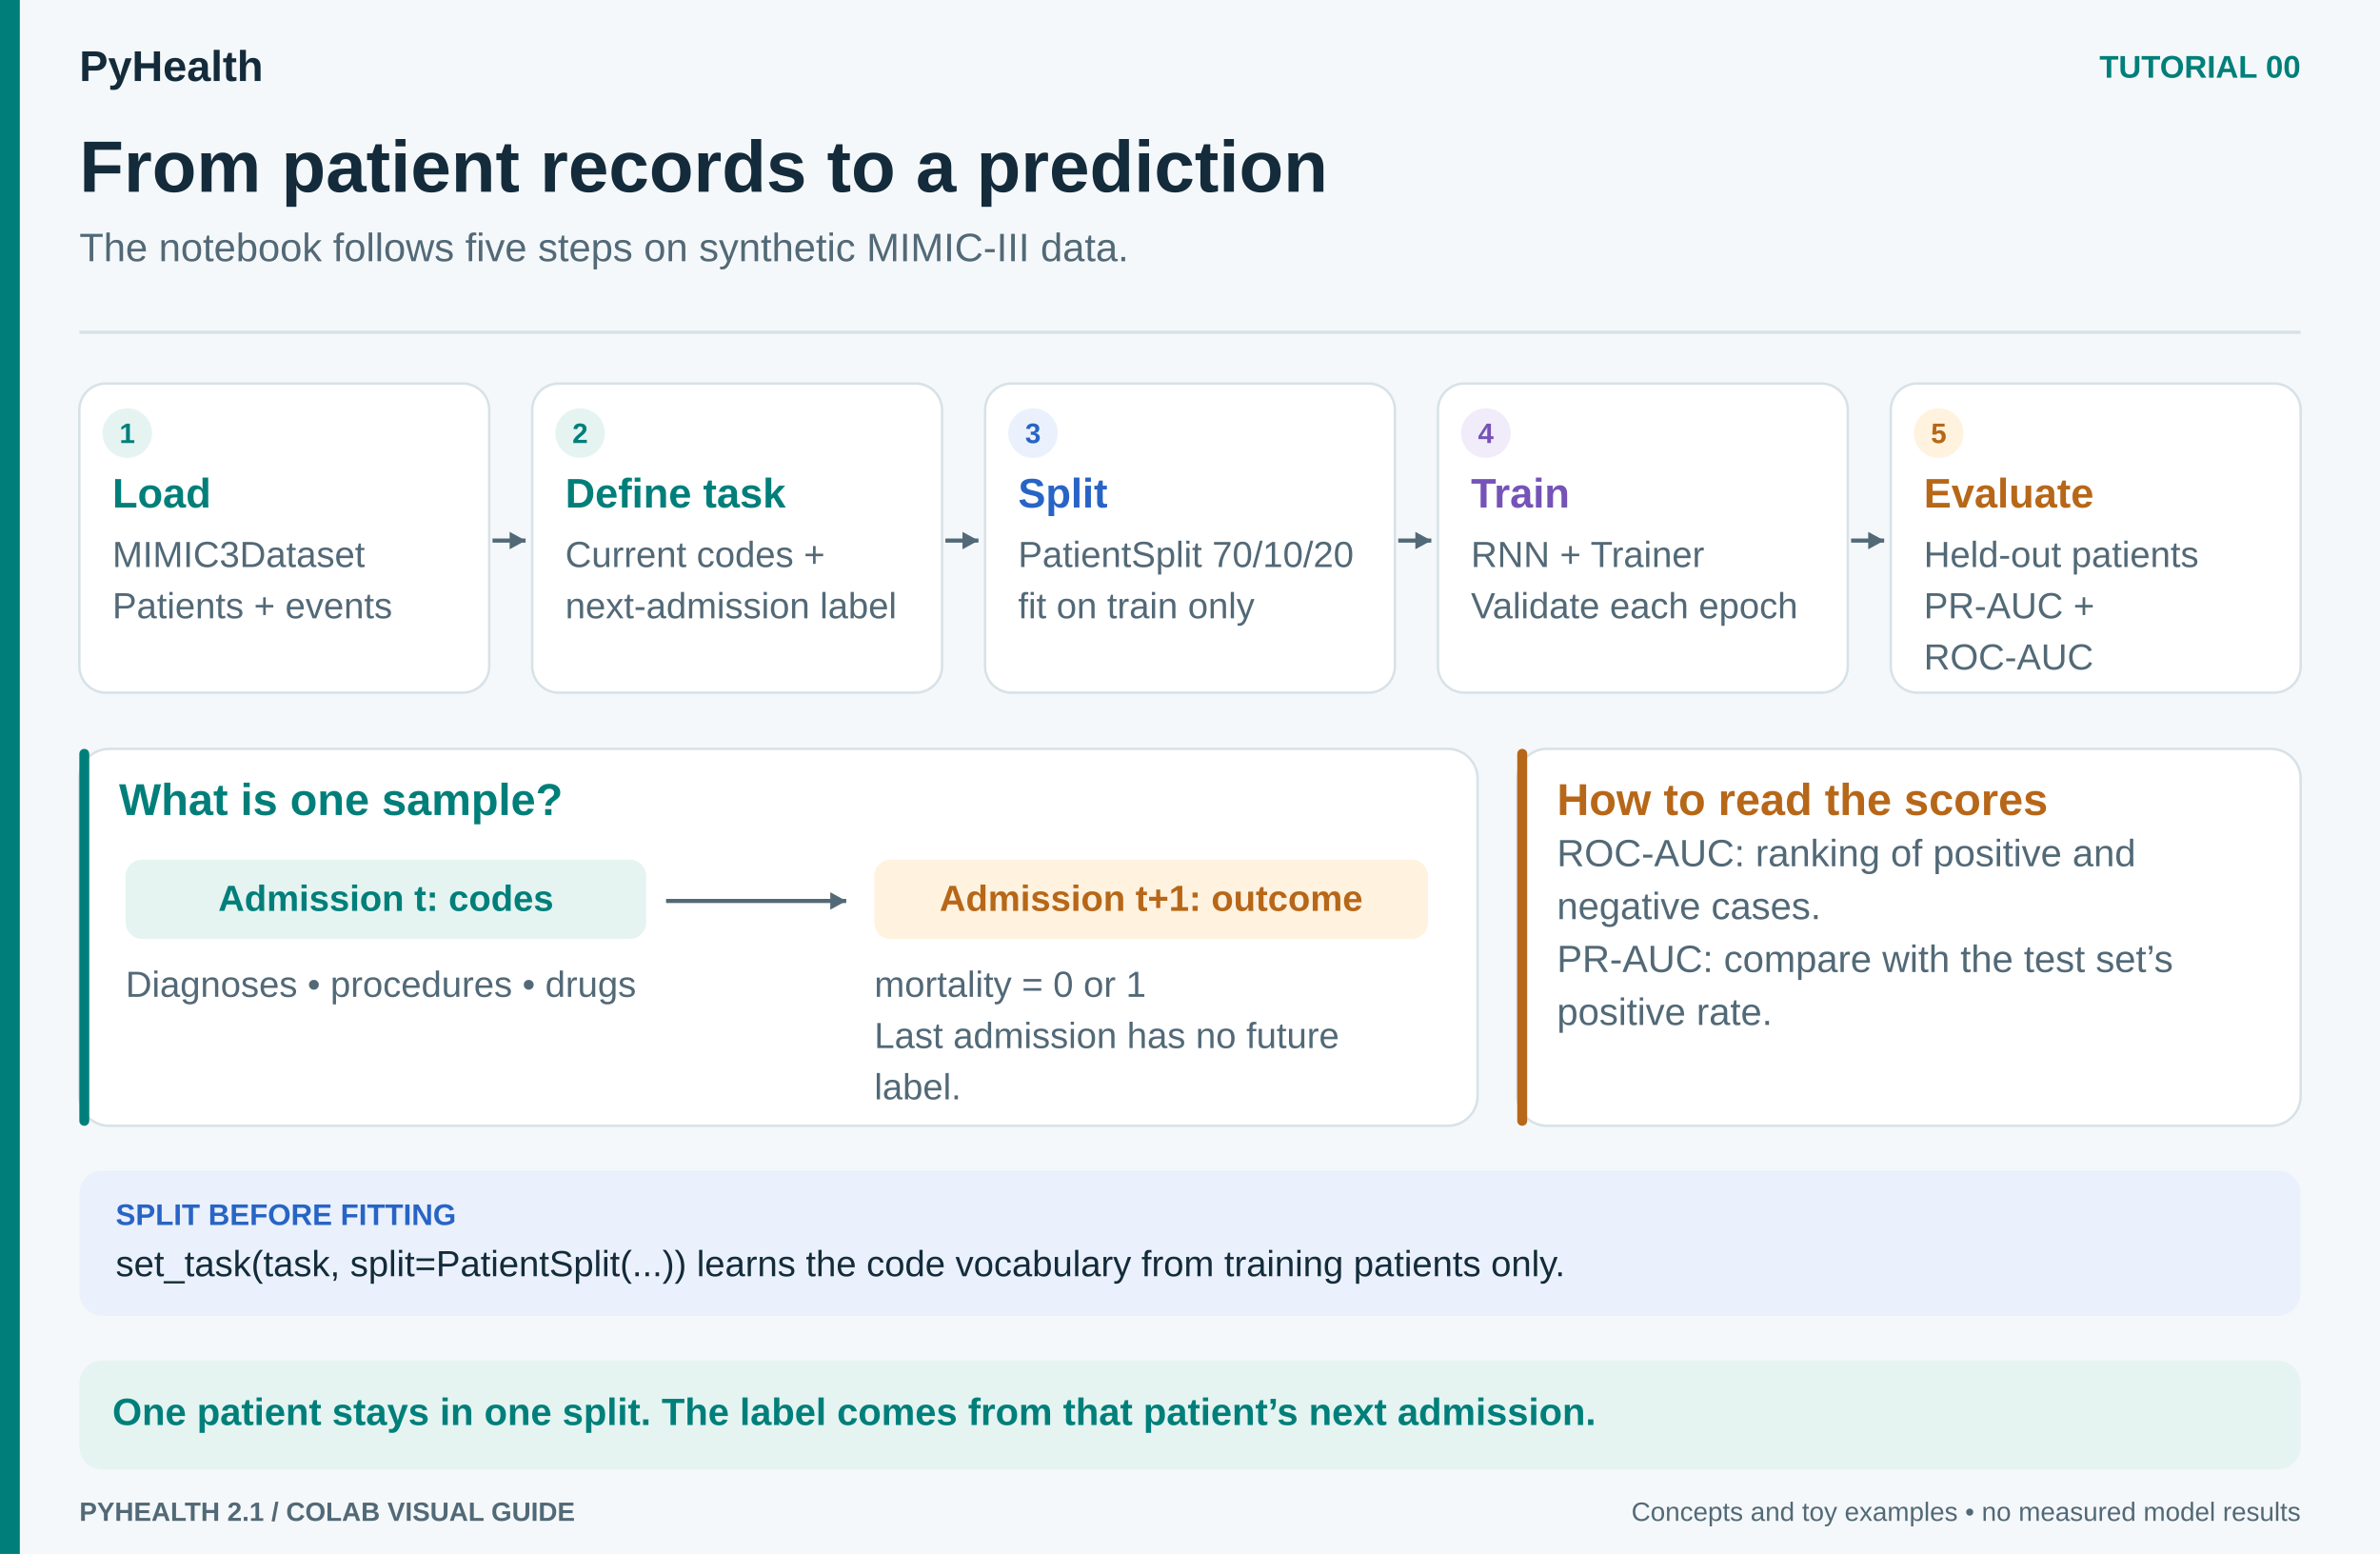
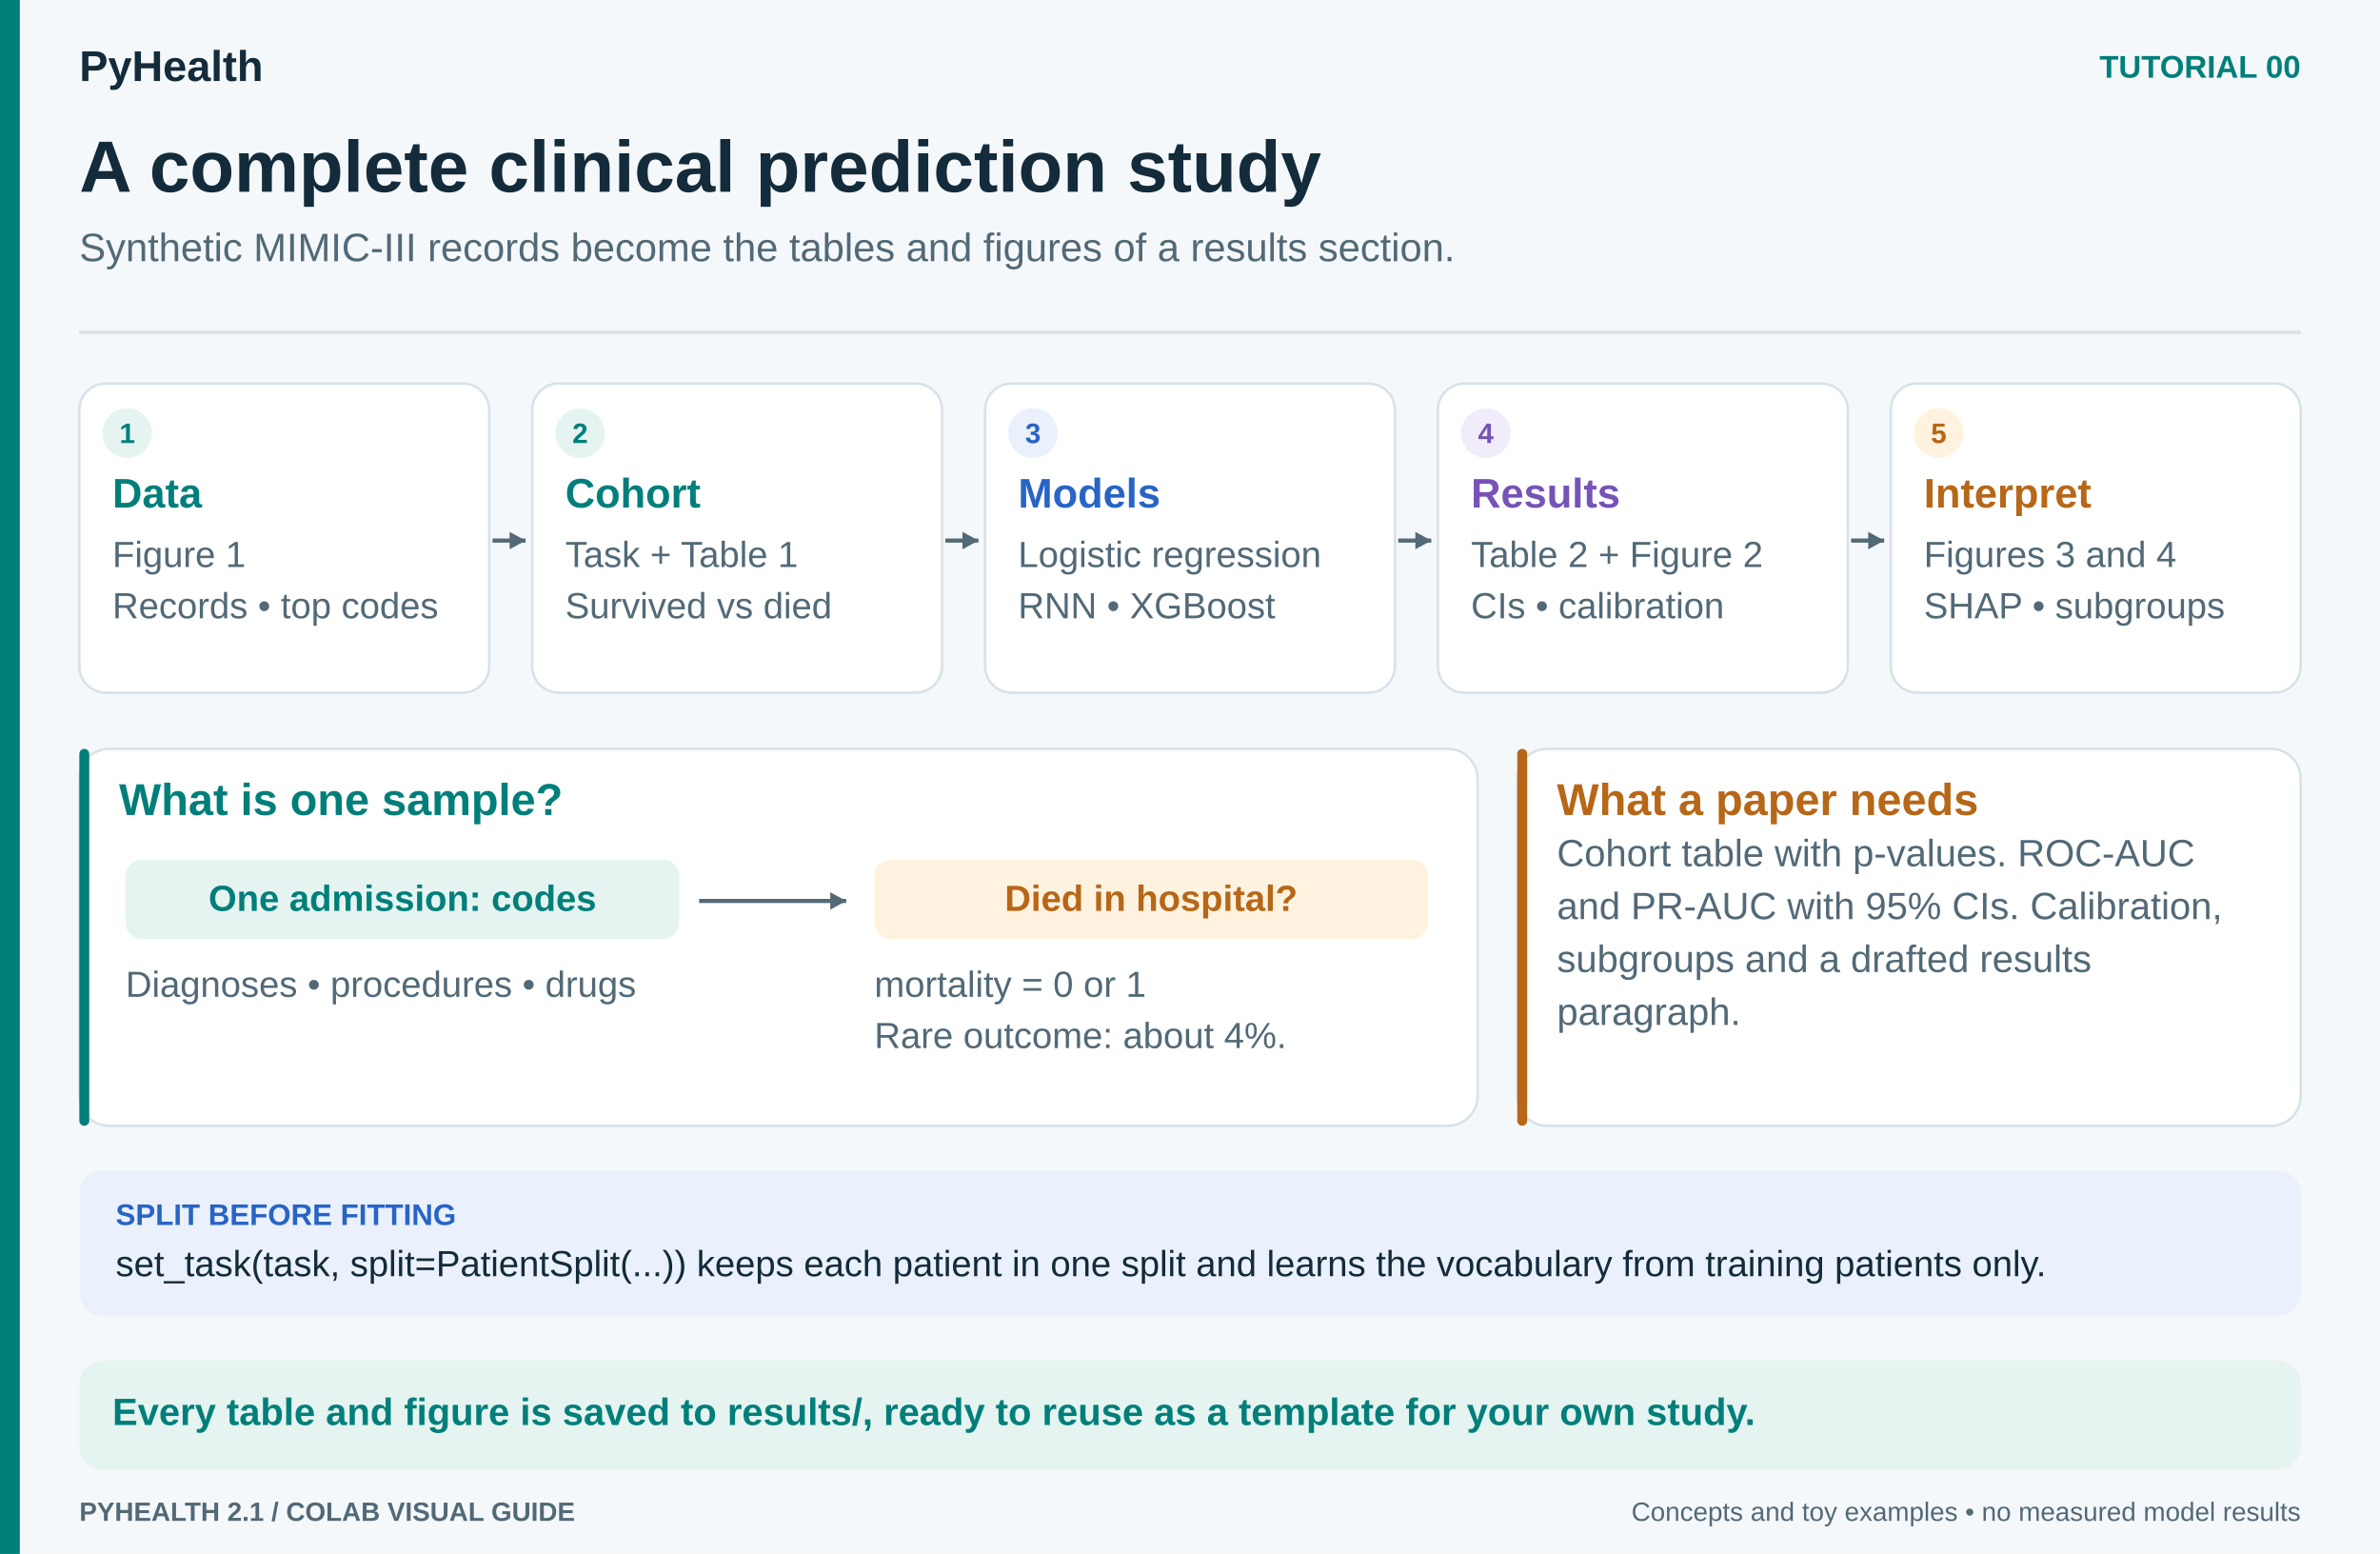
<svg xmlns="http://www.w3.org/2000/svg" width="1440" height="940" viewBox="0 0 1440 940" role="img" aria-labelledby="title desc">
  <rect x="0" y="0" width="1440" height="940" rx="0" fill="#F5F8FA" />
  <rect x="0" y="0" width="12" height="940" rx="0" fill="#007F7A" />
  <text x="48" y="49" font-family="Arial, Helvetica, sans-serif" font-size="26" font-weight="700" text-anchor="start" fill="#132B3A">PyHealth</text>
  <text x="1392" y="47" font-family="Arial, Helvetica, sans-serif" font-size="19" font-weight="700" text-anchor="end" fill="#007F7A">TUTORIAL 00</text>
-   <text x="48" y="116" font-family="Arial, Helvetica, sans-serif" font-size="44" font-weight="700" text-anchor="start" fill="#132B3A">From patient records to a prediction</text>
-   <text x="48" y="158" font-family="Arial, Helvetica, sans-serif" font-size="24" font-weight="400" text-anchor="start" fill="#526977">The notebook follows five steps on synthetic MIMIC-III data.</text>
+   <text x="48" y="116" font-family="Arial, Helvetica, sans-serif" font-size="44" font-weight="700" text-anchor="start" fill="#132B3A">A complete clinical prediction study</text>
+   <text x="48" y="158" font-family="Arial, Helvetica, sans-serif" font-size="24" font-weight="400" text-anchor="start" fill="#526977">Synthetic MIMIC-III records become the tables and figures of a results section.</text>
  <line x1="48" y1="201" x2="1392" y2="201" stroke="#D7E2E8" stroke-width="2" />
  <rect x="48" y="823" width="1344" height="66" rx="14" fill="#E5F4F1" />
-   <text x="68" y="862" font-family="Arial, Helvetica, sans-serif" font-size="23" font-weight="700" text-anchor="start" fill="#007F7A">One patient stays in one split. The label comes from that patient’s next admission.</text>
+   <text x="68" y="862" font-family="Arial, Helvetica, sans-serif" font-size="23" font-weight="700" text-anchor="start" fill="#007F7A">Every table and figure is saved to results/, ready to reuse as a template for your own study.</text>
  <text x="48" y="920" font-family="Arial, Helvetica, sans-serif" font-size="16" font-weight="700" text-anchor="start" fill="#526977">PYHEALTH 2.1  /  COLAB VISUAL GUIDE</text>
  <text x="1392" y="920" font-family="Arial, Helvetica, sans-serif" font-size="16" font-weight="400" text-anchor="end" fill="#526977">Concepts and toy examples • no measured model results</text>
  <rect x="48" y="232" width="248" height="187" rx="16" fill="white" stroke="#D7E2E8" stroke-width="1.5" />
  <circle cx="77" cy="262" r="15" fill="#E5F4F1" />
  <text x="77" y="268" font-family="Arial, Helvetica, sans-serif" font-size="17" font-weight="700" text-anchor="middle" fill="#007F7A">1</text>
-   <text x="68" y="307" font-family="Arial, Helvetica, sans-serif" font-size="25" font-weight="700" text-anchor="start" fill="#007F7A">Load</text>
-   <text x="68" y="343" font-family="Arial, Helvetica, sans-serif" font-size="22" font-weight="400" text-anchor="start" fill="#526977">MIMIC3Dataset</text>
-   <text x="68" y="374" font-family="Arial, Helvetica, sans-serif" font-size="22" font-weight="400" text-anchor="start" fill="#526977">Patients + events</text>
+   <text x="68" y="307" font-family="Arial, Helvetica, sans-serif" font-size="25" font-weight="700" text-anchor="start" fill="#007F7A">Data</text>
+   <text x="68" y="343" font-family="Arial, Helvetica, sans-serif" font-size="22" font-weight="400" text-anchor="start" fill="#526977">Figure 1</text>
+   <text x="68" y="374" font-family="Arial, Helvetica, sans-serif" font-size="22" font-weight="400" text-anchor="start" fill="#526977">Records • top codes</text>
  <line x1="298" y1="327" x2="318" y2="327" stroke="#526977" stroke-width="2.5" />
  <polygon points="318,327 308.347,332.274 308.347,321.726" fill="#526977" />
  <rect x="322" y="232" width="248" height="187" rx="16" fill="white" stroke="#D7E2E8" stroke-width="1.5" />
  <circle cx="351" cy="262" r="15" fill="#E5F4F1" />
  <text x="351" y="268" font-family="Arial, Helvetica, sans-serif" font-size="17" font-weight="700" text-anchor="middle" fill="#007F7A">2</text>
-   <text x="342" y="307" font-family="Arial, Helvetica, sans-serif" font-size="25" font-weight="700" text-anchor="start" fill="#007F7A">Define task</text>
-   <text x="342" y="343" font-family="Arial, Helvetica, sans-serif" font-size="22" font-weight="400" text-anchor="start" fill="#526977">Current codes +</text>
-   <text x="342" y="374" font-family="Arial, Helvetica, sans-serif" font-size="22" font-weight="400" text-anchor="start" fill="#526977">next-admission label</text>
+   <text x="342" y="307" font-family="Arial, Helvetica, sans-serif" font-size="25" font-weight="700" text-anchor="start" fill="#007F7A">Cohort</text>
+   <text x="342" y="343" font-family="Arial, Helvetica, sans-serif" font-size="22" font-weight="400" text-anchor="start" fill="#526977">Task + Table 1</text>
+   <text x="342" y="374" font-family="Arial, Helvetica, sans-serif" font-size="22" font-weight="400" text-anchor="start" fill="#526977">Survived vs died</text>
  <line x1="572" y1="327" x2="592" y2="327" stroke="#526977" stroke-width="2.5" />
  <polygon points="592,327 582.347,332.274 582.347,321.726" fill="#526977" />
  <rect x="596" y="232" width="248" height="187" rx="16" fill="white" stroke="#D7E2E8" stroke-width="1.5" />
  <circle cx="625" cy="262" r="15" fill="#EAF1FC" />
  <text x="625" y="268" font-family="Arial, Helvetica, sans-serif" font-size="17" font-weight="700" text-anchor="middle" fill="#2864C5">3</text>
-   <text x="616" y="307" font-family="Arial, Helvetica, sans-serif" font-size="25" font-weight="700" text-anchor="start" fill="#2864C5">Split</text>
-   <text x="616" y="343" font-family="Arial, Helvetica, sans-serif" font-size="22" font-weight="400" text-anchor="start" fill="#526977">PatientSplit 70/10/20</text>
-   <text x="616" y="374" font-family="Arial, Helvetica, sans-serif" font-size="22" font-weight="400" text-anchor="start" fill="#526977">fit on train only</text>
+   <text x="616" y="307" font-family="Arial, Helvetica, sans-serif" font-size="25" font-weight="700" text-anchor="start" fill="#2864C5">Models</text>
+   <text x="616" y="343" font-family="Arial, Helvetica, sans-serif" font-size="22" font-weight="400" text-anchor="start" fill="#526977">Logistic regression</text>
+   <text x="616" y="374" font-family="Arial, Helvetica, sans-serif" font-size="22" font-weight="400" text-anchor="start" fill="#526977">RNN • XGBoost</text>
  <line x1="846" y1="327" x2="866" y2="327" stroke="#526977" stroke-width="2.5" />
  <polygon points="866,327 856.347,332.274 856.347,321.726" fill="#526977" />
  <rect x="870" y="232" width="248" height="187" rx="16" fill="white" stroke="#D7E2E8" stroke-width="1.5" />
  <circle cx="899" cy="262" r="15" fill="#F1ECFA" />
  <text x="899" y="268" font-family="Arial, Helvetica, sans-serif" font-size="17" font-weight="700" text-anchor="middle" fill="#7553B7">4</text>
-   <text x="890" y="307" font-family="Arial, Helvetica, sans-serif" font-size="25" font-weight="700" text-anchor="start" fill="#7553B7">Train</text>
-   <text x="890" y="343" font-family="Arial, Helvetica, sans-serif" font-size="22" font-weight="400" text-anchor="start" fill="#526977">RNN + Trainer</text>
-   <text x="890" y="374" font-family="Arial, Helvetica, sans-serif" font-size="22" font-weight="400" text-anchor="start" fill="#526977">Validate each epoch</text>
+   <text x="890" y="307" font-family="Arial, Helvetica, sans-serif" font-size="25" font-weight="700" text-anchor="start" fill="#7553B7">Results</text>
+   <text x="890" y="343" font-family="Arial, Helvetica, sans-serif" font-size="22" font-weight="400" text-anchor="start" fill="#526977">Table 2 + Figure 2</text>
+   <text x="890" y="374" font-family="Arial, Helvetica, sans-serif" font-size="22" font-weight="400" text-anchor="start" fill="#526977">CIs • calibration</text>
  <line x1="1120" y1="327" x2="1140" y2="327" stroke="#526977" stroke-width="2.5" />
  <polygon points="1140,327 1130.347,332.274 1130.347,321.726" fill="#526977" />
  <rect x="1144" y="232" width="248" height="187" rx="16" fill="white" stroke="#D7E2E8" stroke-width="1.5" />
  <circle cx="1173" cy="262" r="15" fill="#FFF2DF" />
  <text x="1173" y="268" font-family="Arial, Helvetica, sans-serif" font-size="17" font-weight="700" text-anchor="middle" fill="#B76718">5</text>
-   <text x="1164" y="307" font-family="Arial, Helvetica, sans-serif" font-size="25" font-weight="700" text-anchor="start" fill="#B76718">Evaluate</text>
-   <text x="1164" y="343" font-family="Arial, Helvetica, sans-serif" font-size="22" font-weight="400" text-anchor="start" fill="#526977">Held-out patients</text>
-   <text x="1164" y="374" font-family="Arial, Helvetica, sans-serif" font-size="22" font-weight="400" text-anchor="start" fill="#526977">PR-AUC +</text>
-   <text x="1164" y="405" font-family="Arial, Helvetica, sans-serif" font-size="22" font-weight="400" text-anchor="start" fill="#526977">ROC-AUC</text>
+   <text x="1164" y="307" font-family="Arial, Helvetica, sans-serif" font-size="25" font-weight="700" text-anchor="start" fill="#B76718">Interpret</text>
+   <text x="1164" y="343" font-family="Arial, Helvetica, sans-serif" font-size="22" font-weight="400" text-anchor="start" fill="#526977">Figures 3 and 4</text>
+   <text x="1164" y="374" font-family="Arial, Helvetica, sans-serif" font-size="22" font-weight="400" text-anchor="start" fill="#526977">SHAP • subgroups</text>
  <rect x="48" y="453" width="846" height="228" rx="18" fill="white" stroke="#D7E2E8" stroke-width="1.5" />
  <rect x="48" y="453" width="6" height="228" rx="3" fill="#007F7A" />
  <text x="72" y="493" font-family="Arial, Helvetica, sans-serif" font-size="27" font-weight="700" text-anchor="start" fill="#007F7A">What is one sample?</text>
-   <rect x="76" y="520" width="315" height="48" rx="10" fill="#E5F4F1" />
-   <text x="233.5" y="551" font-family="Arial, Helvetica, sans-serif" font-size="22" font-weight="700" text-anchor="middle" fill="#007F7A">Admission t: codes</text>
+   <rect x="76" y="520" width="335" height="48" rx="10" fill="#E5F4F1" />
+   <text x="243.5" y="551" font-family="Arial, Helvetica, sans-serif" font-size="22" font-weight="700" text-anchor="middle" fill="#007F7A">One admission: codes</text>
  <rect x="529" y="520" width="335" height="48" rx="10" fill="#FFF2DF" />
-   <text x="696.5" y="551" font-family="Arial, Helvetica, sans-serif" font-size="22" font-weight="700" text-anchor="middle" fill="#B76718">Admission t+1: outcome</text>
-   <line x1="403" y1="545" x2="512" y2="545" stroke="#526977" stroke-width="2.5" />
+   <text x="696.5" y="551" font-family="Arial, Helvetica, sans-serif" font-size="22" font-weight="700" text-anchor="middle" fill="#B76718">Died in hospital?</text>
+   <line x1="423" y1="545" x2="512" y2="545" stroke="#526977" stroke-width="2.5" />
  <polygon points="512,545 502.347,550.274 502.347,539.726" fill="#526977" />
  <text x="76" y="603" font-family="Arial, Helvetica, sans-serif" font-size="22" font-weight="400" text-anchor="start" fill="#526977">Diagnoses • procedures • drugs</text>
  <text x="529" y="603" font-family="Arial, Helvetica, sans-serif" font-size="22" font-weight="400" text-anchor="start" fill="#526977">mortality = 0 or 1</text>
-   <text x="529" y="634" font-family="Arial, Helvetica, sans-serif" font-size="22" font-weight="400" text-anchor="start" fill="#526977">Last admission has no future</text>
-   <text x="529" y="665" font-family="Arial, Helvetica, sans-serif" font-size="22" font-weight="400" text-anchor="start" fill="#526977">label.</text>
+   <text x="529" y="634" font-family="Arial, Helvetica, sans-serif" font-size="22" font-weight="400" text-anchor="start" fill="#526977">Rare outcome: about 4%.</text>
  <rect x="918" y="453" width="474" height="228" rx="18" fill="white" stroke="#D7E2E8" stroke-width="1.5" />
  <rect x="918" y="453" width="6" height="228" rx="3" fill="#B76718" />
-   <text x="942" y="493" font-family="Arial, Helvetica, sans-serif" font-size="27" font-weight="700" text-anchor="start" fill="#B76718">How to read the scores</text>
-   <text x="942" y="524" font-family="Arial, Helvetica, sans-serif" font-size="23" font-weight="400" text-anchor="start" fill="#526977">ROC-AUC: ranking of positive and</text>
-   <text x="942" y="556" font-family="Arial, Helvetica, sans-serif" font-size="23" font-weight="400" text-anchor="start" fill="#526977">negative cases.</text>
-   <text x="942" y="588" font-family="Arial, Helvetica, sans-serif" font-size="23" font-weight="400" text-anchor="start" fill="#526977">PR-AUC: compare with the test set’s</text>
-   <text x="942" y="620" font-family="Arial, Helvetica, sans-serif" font-size="23" font-weight="400" text-anchor="start" fill="#526977">positive rate.</text>
+   <text x="942" y="493" font-family="Arial, Helvetica, sans-serif" font-size="27" font-weight="700" text-anchor="start" fill="#B76718">What a paper needs</text>
+   <text x="942" y="524" font-family="Arial, Helvetica, sans-serif" font-size="23" font-weight="400" text-anchor="start" fill="#526977">Cohort table with p-values. ROC-AUC</text>
+   <text x="942" y="556" font-family="Arial, Helvetica, sans-serif" font-size="23" font-weight="400" text-anchor="start" fill="#526977">and PR-AUC with 95% CIs. Calibration,</text>
+   <text x="942" y="588" font-family="Arial, Helvetica, sans-serif" font-size="23" font-weight="400" text-anchor="start" fill="#526977">subgroups and a drafted results</text>
+   <text x="942" y="620" font-family="Arial, Helvetica, sans-serif" font-size="23" font-weight="400" text-anchor="start" fill="#526977">paragraph.</text>
  <rect x="48" y="708" width="1344" height="88" rx="14" fill="#EAF1FC" />
  <text x="70" y="741" font-family="Arial, Helvetica, sans-serif" font-size="18" font-weight="700" text-anchor="start" fill="#2864C5">SPLIT BEFORE FITTING</text>
-   <text x="70" y="772" font-family="Arial, Helvetica, sans-serif" font-size="22" font-weight="400" text-anchor="start" fill="#132B3A">set_task(task, split=PatientSplit(...)) learns the code vocabulary from training patients only.</text>
+   <text x="70" y="772" font-family="Arial, Helvetica, sans-serif" font-size="22" font-weight="400" text-anchor="start" fill="#132B3A">set_task(task, split=PatientSplit(...)) keeps each patient in one split and learns the vocabulary from training patients only.</text>
</svg>
